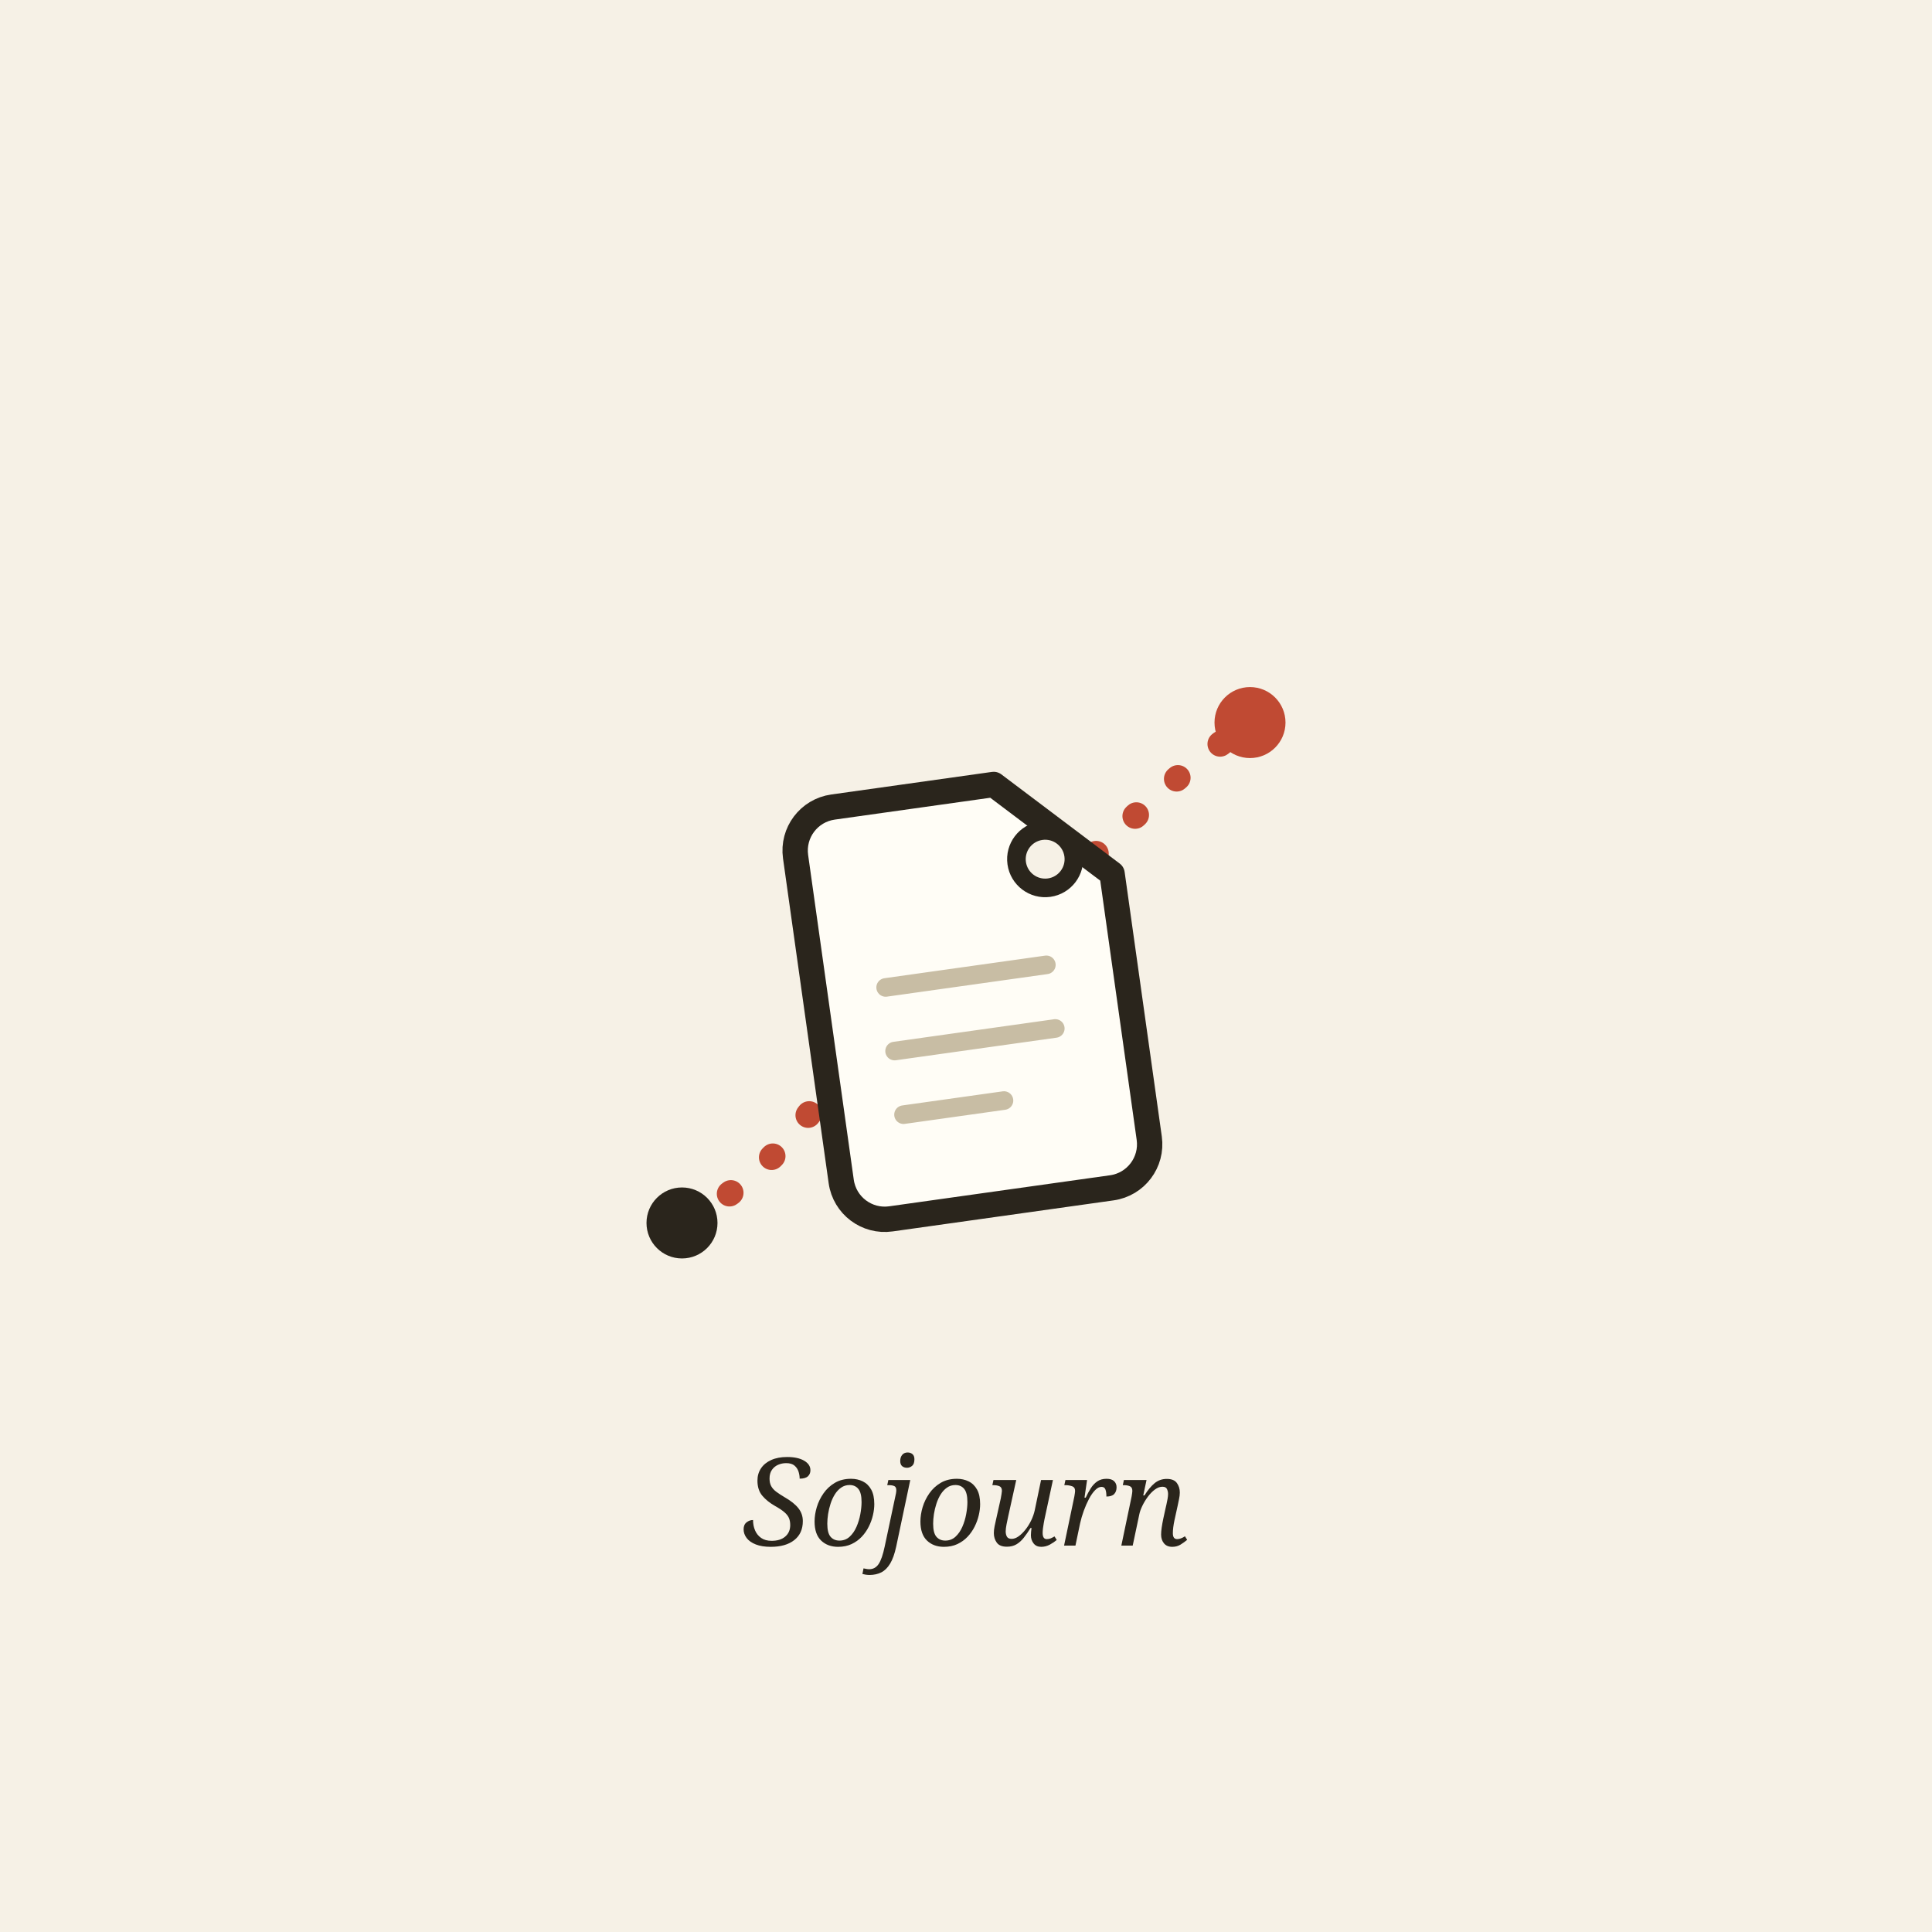
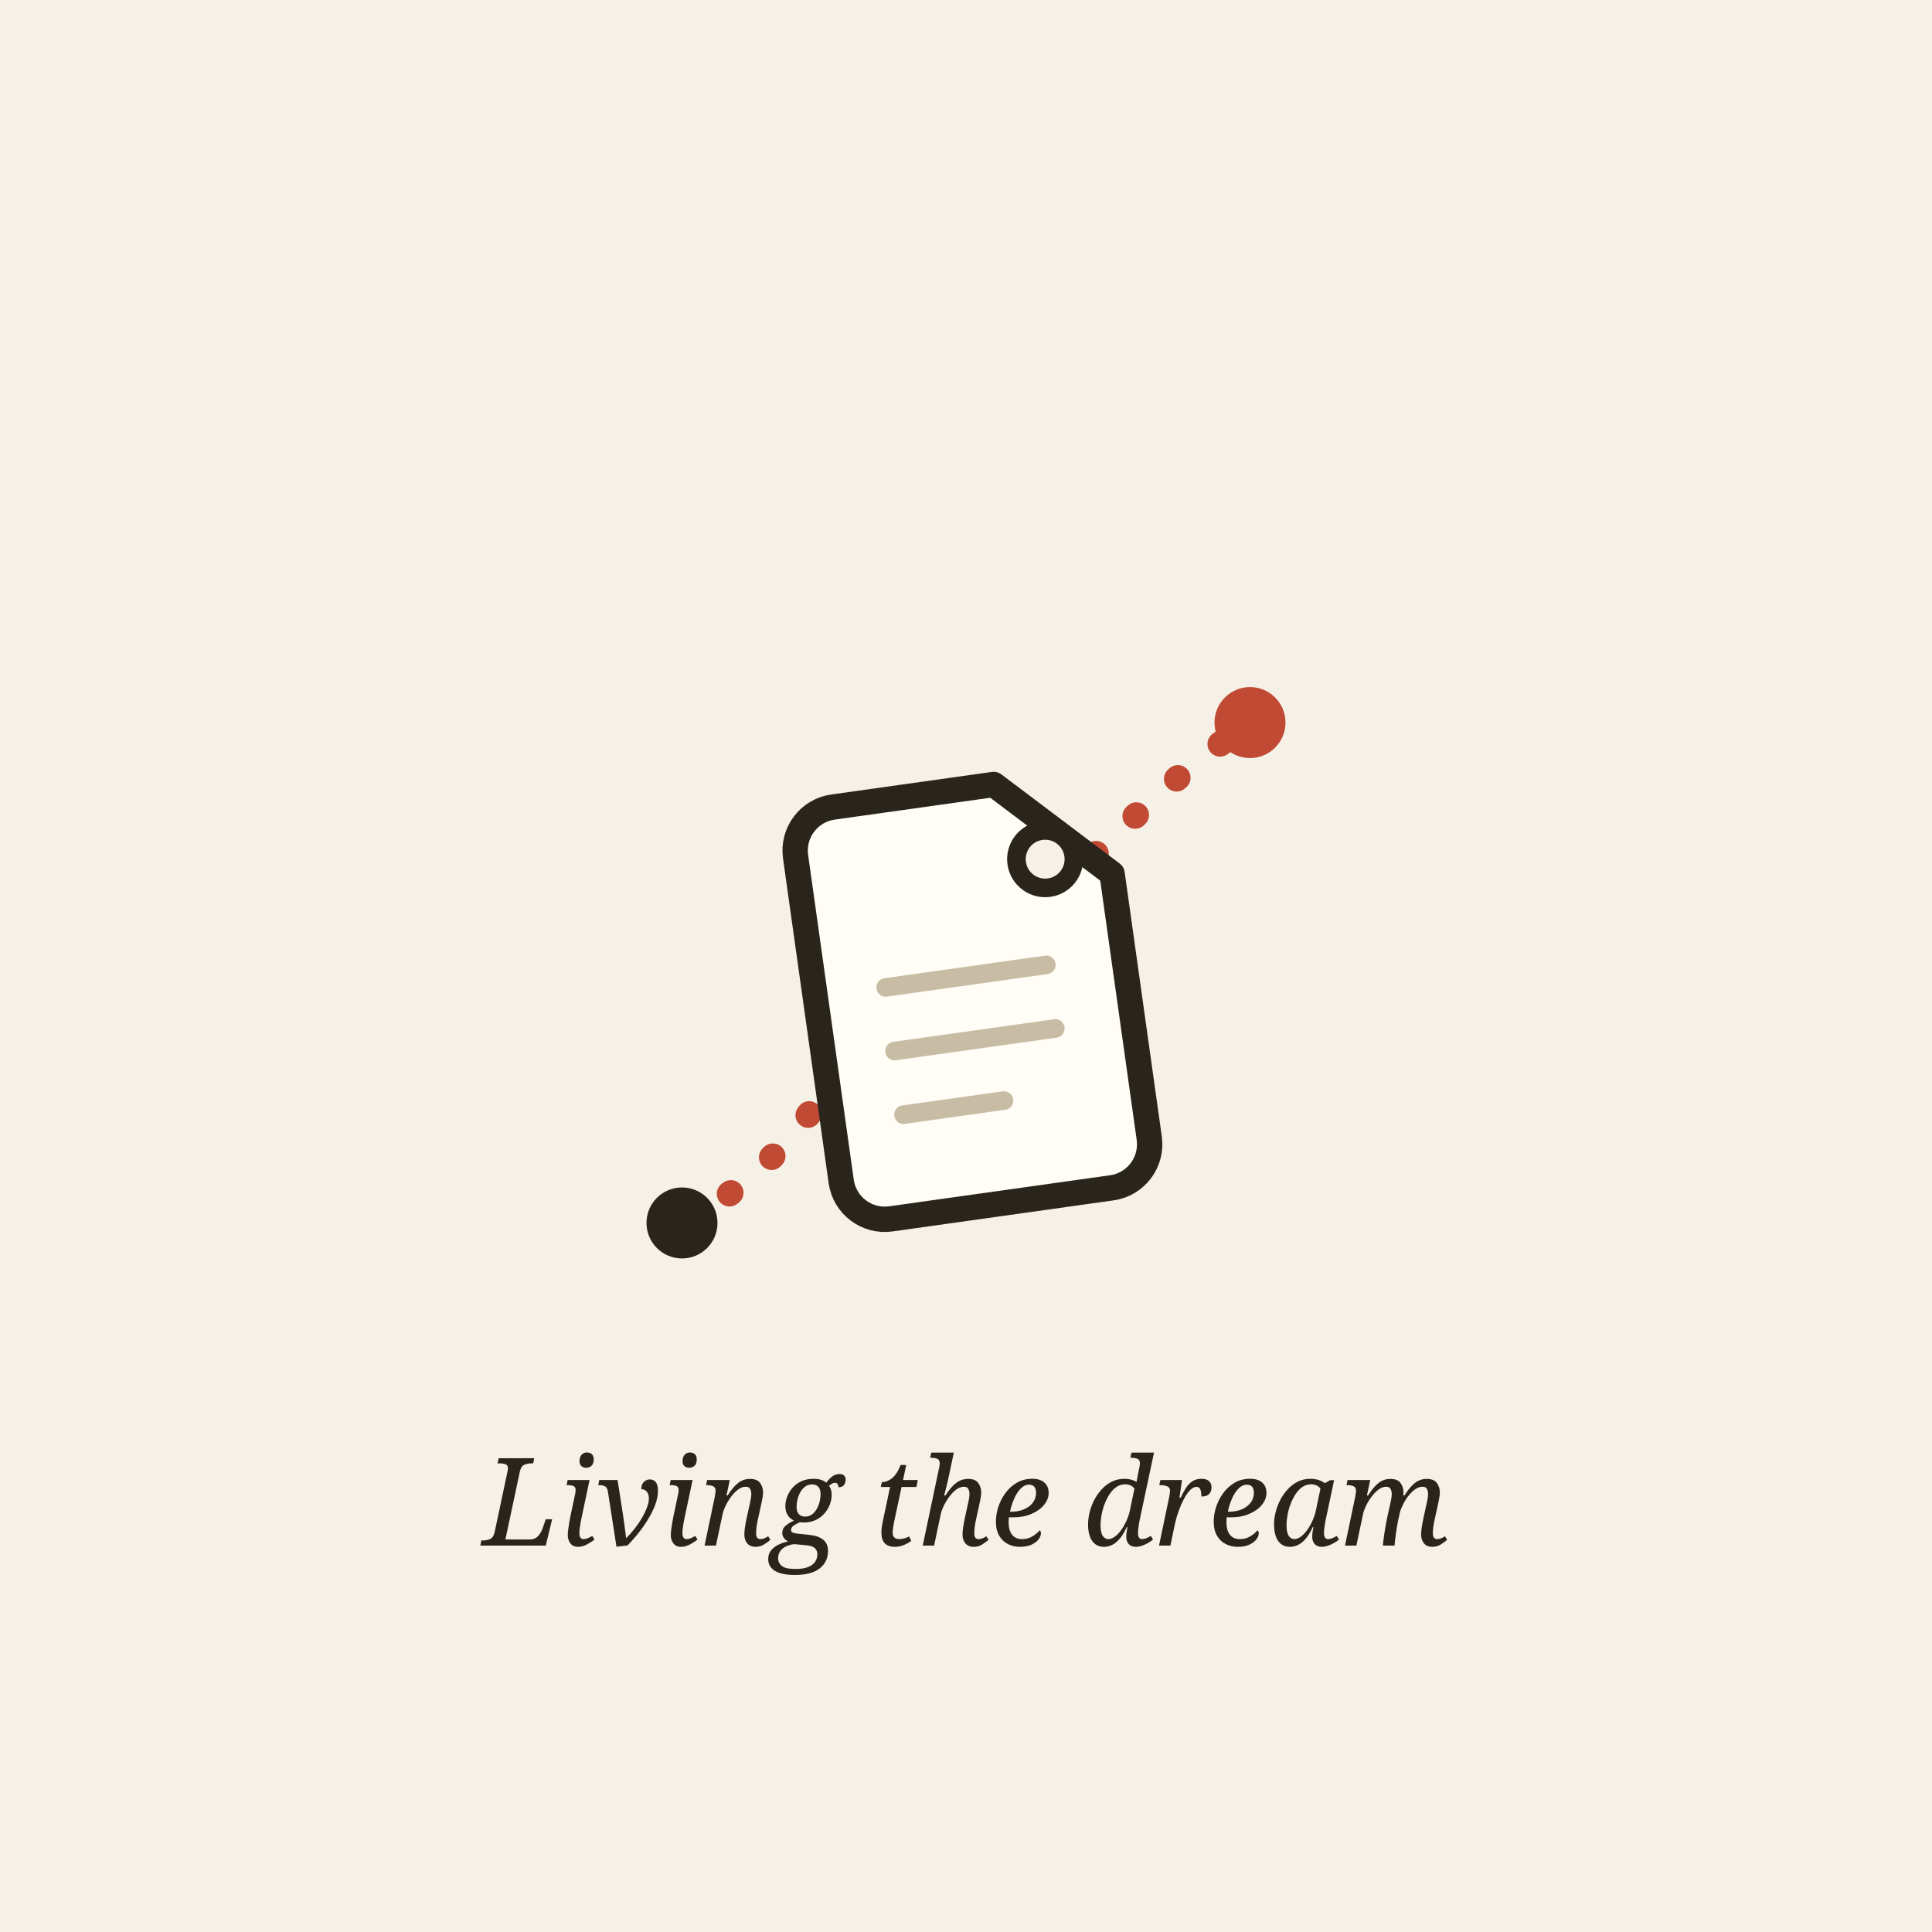
<svg xmlns="http://www.w3.org/2000/svg" viewBox="0 0 1200 1200">
  <rect width="1200" height="1200" fill="#f6f1e6" />
  <g transform="translate(600 600) scale(1.05) translate(-256 -256)">
    <path d="M 88 408 C 170 366 176 300 236 268 C 306 230 342 168 424 112" fill="none" stroke="#c04a33" stroke-width="15" stroke-linecap="round" stroke-dasharray="1 32" />
    <g transform="rotate(-8 256 262)">
      <path d="M 192 152 h 96 l 62 62 v 158 a 26 26 0 0 1 -26 26 h -132 a 26 26 0 0 1 -26 -26 v -194 a 26 26 0 0 1 26 -26 z" fill="#fffdf6" stroke="#2a251c" stroke-width="15" stroke-linejoin="round" />
      <circle cx="312" cy="200" r="17" fill="#f6f1e6" stroke="#2a251c" stroke-width="11" />
      <path d="M 208 262 h 96 M 208 300 h 96 M 208 338 h 60" stroke="#c8bda4" stroke-width="11" stroke-linecap="round" />
    </g>
    <circle cx="88" cy="408" r="21" fill="#2a251c" />
    <circle cx="424" cy="112" r="21" fill="#c04a33" />
  </g>
-   <text x="600" y="960" text-anchor="middle" font-family="Georgia,serif" font-style="italic" font-size="76" fill="#2a251c">Sojourn</text>
+   <text x="600" y="960" text-anchor="middle" font-family="Georgia,serif" font-style="italic" font-size="76" fill="#2a251c">Living the dream</text>
</svg>
